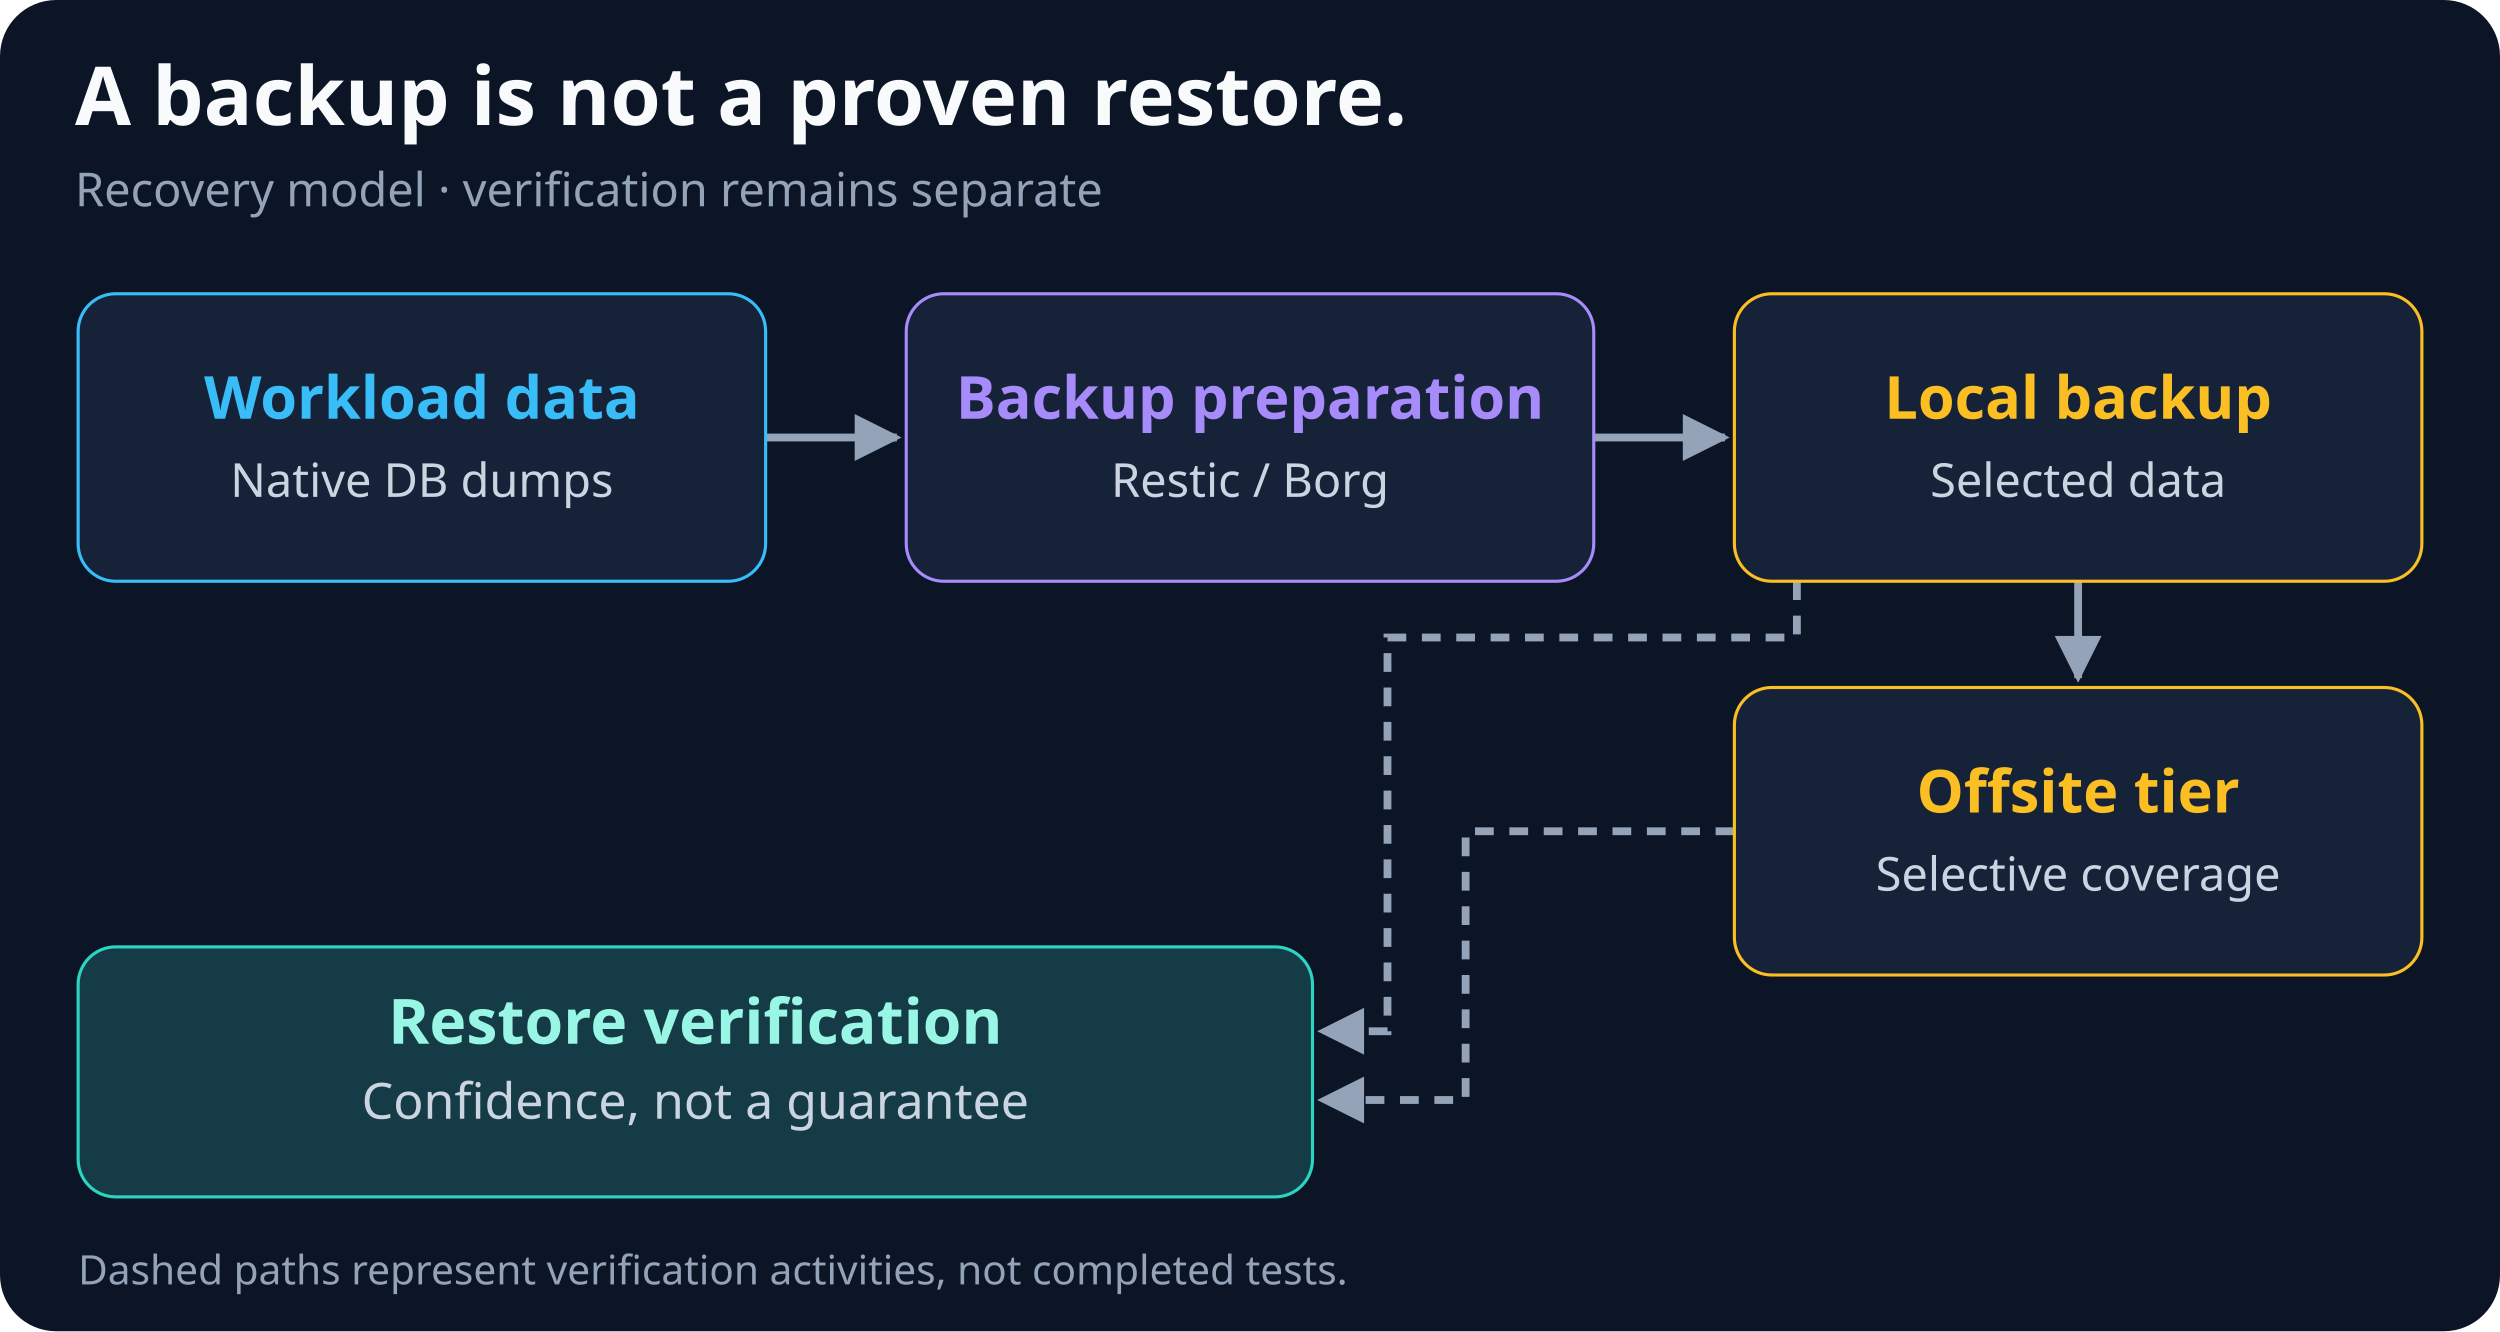
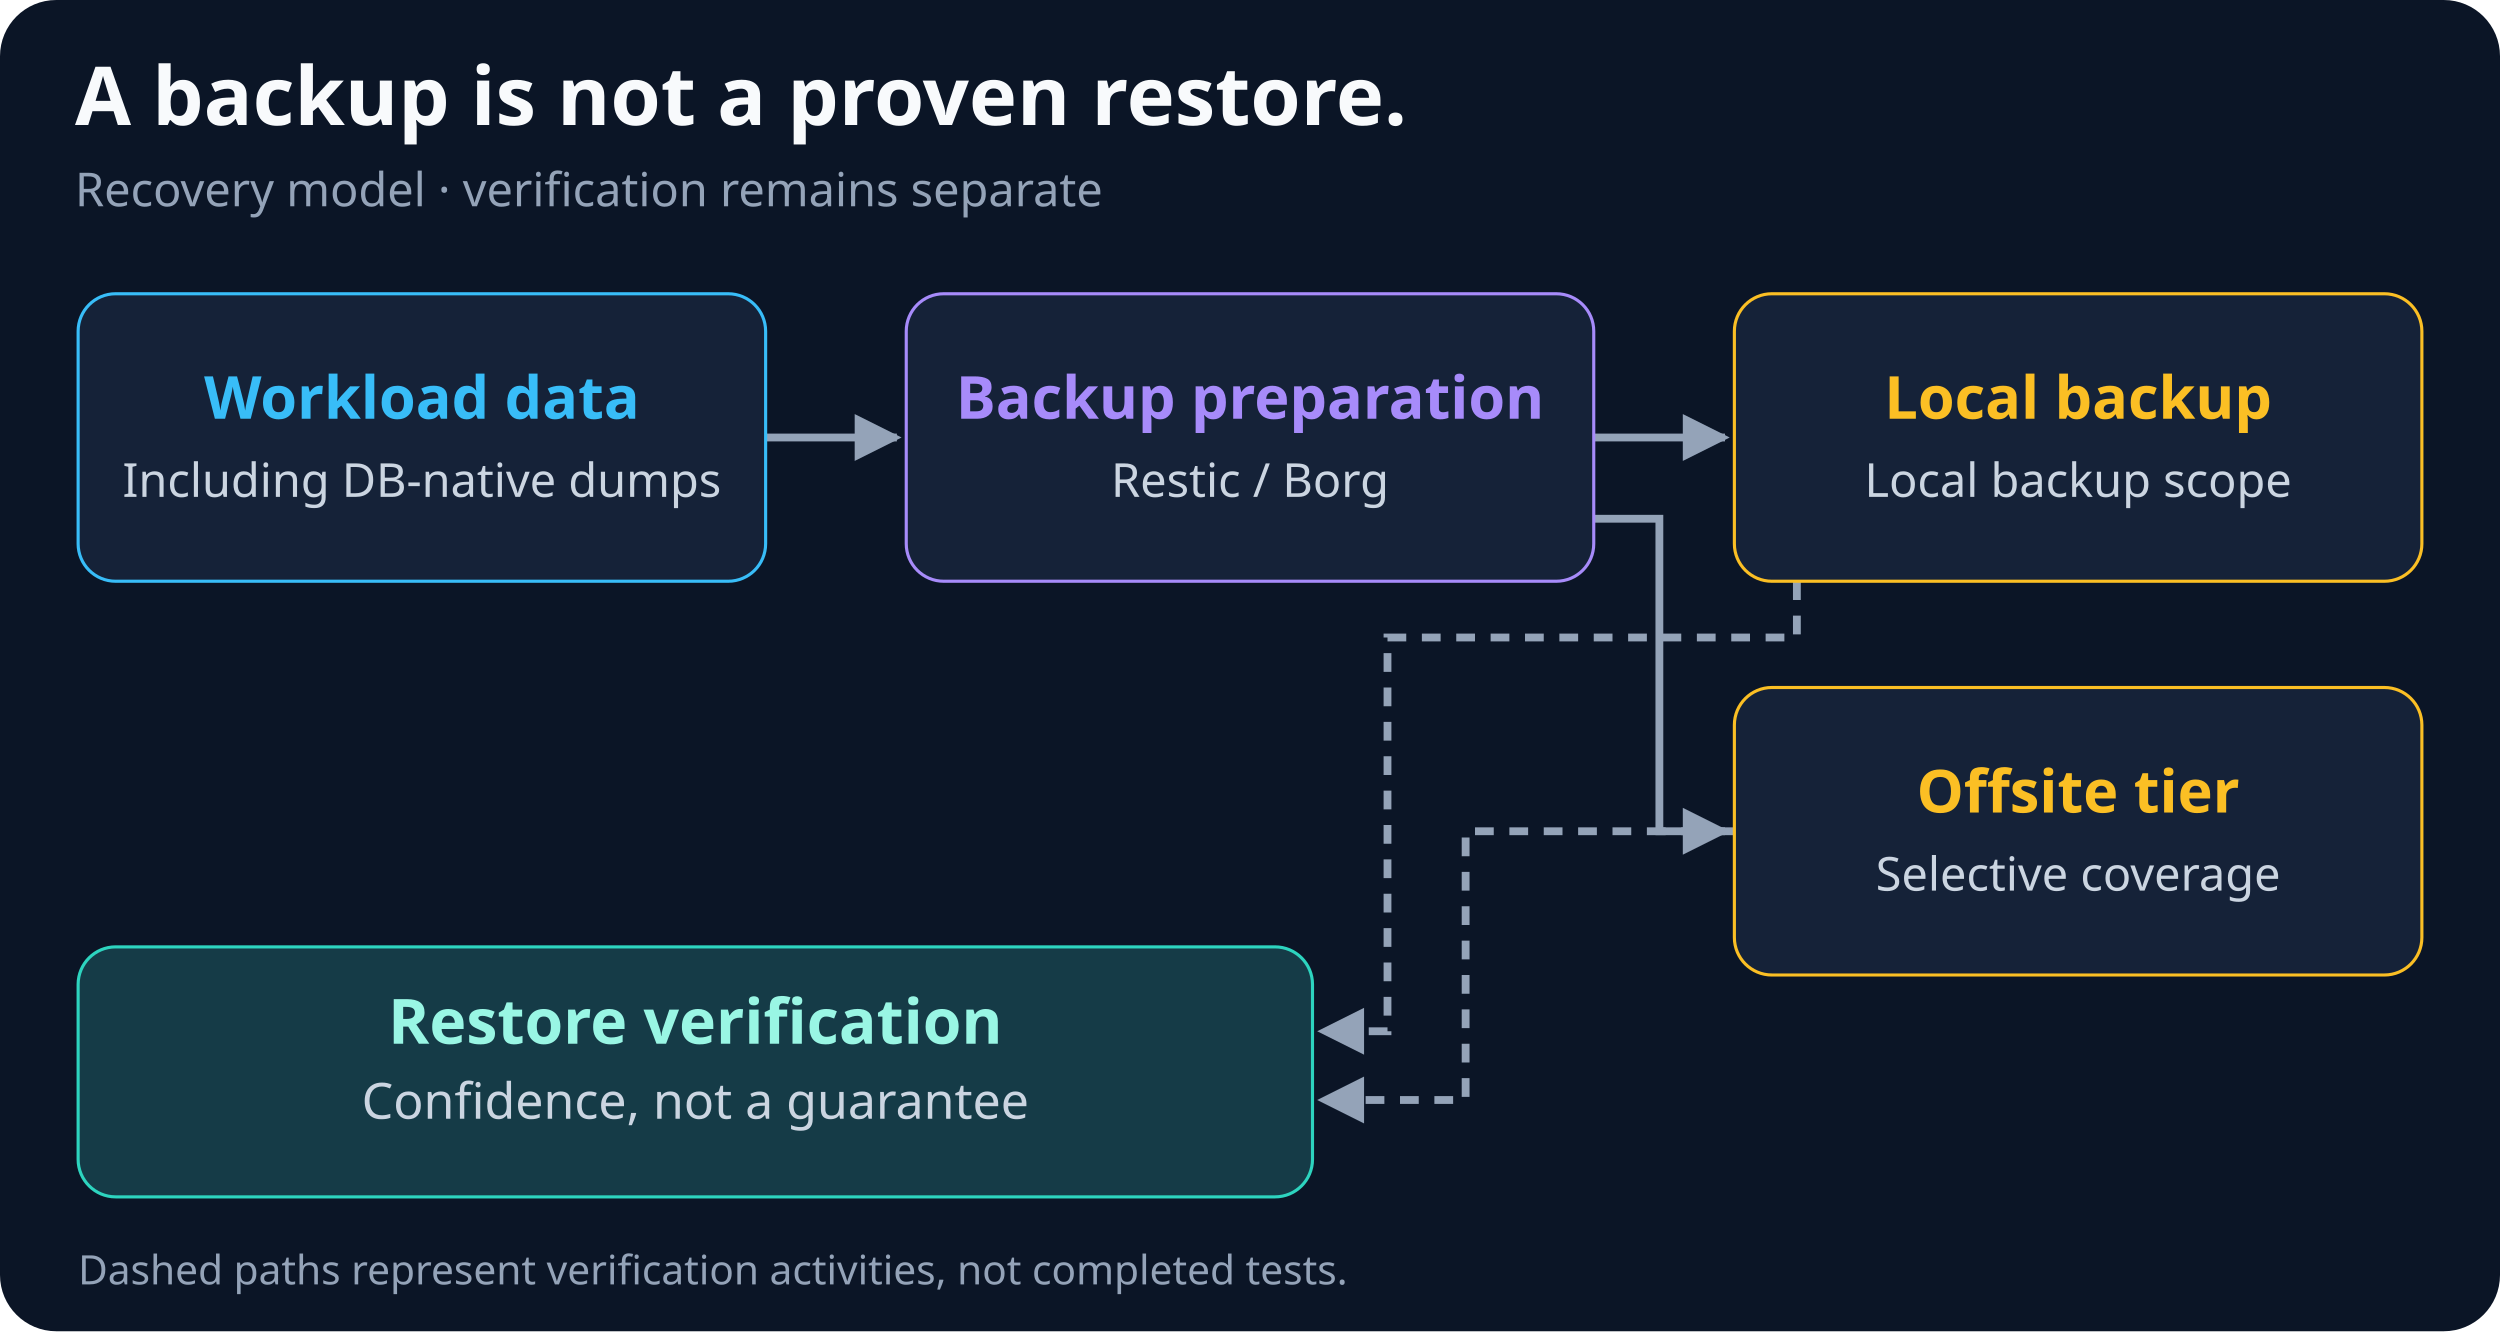
<svg xmlns="http://www.w3.org/2000/svg" width="800" height="426" viewBox="0 0 800 426" role="img" aria-labelledby="title desc">
  <rect width="800" height="426" rx="18" fill="#0b1526" />
  <defs>
    <marker id="arrow" viewBox="0 0 10 10" refX="9" refY="5" markerWidth="6" markerHeight="6" orient="auto">
      <path d="M0 0L10 5L0 10Z" fill="#94a3b8" />
    </marker>
  </defs>
  <g font-family="system-ui,Segoe UI,sans-serif">
    <text x="24" y="40" font-size="26" fill="#f8fafc" font-weight="700" text-anchor="start">A backup is not a proven restore.</text>
    <text x="24" y="66" font-size="15" fill="#94a3b8" font-weight="400" text-anchor="start">Recovery model · verification remains separate</text>
    <g stroke="#94a3b8" stroke-width="2.5" fill="none" marker-end="url(#arrow)">
      <path d="M245 140H287" />
      <path d="M510 140H552" />
-       <path d="M665 186V217" />
+       <path d="M510 166H531V266H552" />
    </g>
    <g stroke="#94a3b8" stroke-width="2.5" stroke-dasharray="6 5" fill="none" marker-end="url(#arrow)">
      <path d="M575 186V204H444V330H423" />
      <path d="M555 266H469V352H423" />
    </g>
    <rect x="25" y="94" width="220" height="92" rx="12" fill="#152238" stroke="#38bdf8" />
    <text x="135" y="134" font-size="19" fill="#38bdf8" font-weight="700" text-anchor="middle">Workload data</text>
-     <text x="135" y="159" font-size="15" fill="#cbd5e1" font-weight="400" text-anchor="middle">Native DB dumps</text>
+     <text x="135" y="159" font-size="15" fill="#cbd5e1" font-weight="400" text-anchor="middle">Including DB-native dumps</text>
    <rect x="290" y="94" width="220" height="92" rx="12" fill="#152238" stroke="#a78bfa" />
    <text x="400" y="134" font-size="19" fill="#a78bfa" font-weight="700" text-anchor="middle">Backup preparation</text>
    <text x="400" y="159" font-size="15" fill="#cbd5e1" font-weight="400" text-anchor="middle">Restic / Borg</text>
    <rect x="555" y="94" width="220" height="92" rx="12" fill="#152238" stroke="#fbbf24" />
    <text x="665" y="134" font-size="19" fill="#fbbf24" font-weight="700" text-anchor="middle">Local backup</text>
-     <text x="665" y="159" font-size="15" fill="#cbd5e1" font-weight="400" text-anchor="middle">Selected data</text>
+     <text x="665" y="159" font-size="15" fill="#cbd5e1" font-weight="400" text-anchor="middle">Local backup scope</text>
    <rect x="555" y="220" width="220" height="92" rx="12" fill="#152238" stroke="#fbbf24" />
    <text x="665" y="260" font-size="19" fill="#fbbf24" font-weight="700" text-anchor="middle">Offsite tier</text>
    <text x="665" y="285" font-size="15" fill="#cbd5e1" font-weight="400" text-anchor="middle">Selective coverage</text>
    <rect x="25" y="303" width="395" height="80" rx="12" fill="#153b47" stroke="#2dd4bf" />
    <text x="222.5" y="334" font-size="20" fill="#99f6e4" font-weight="700" text-anchor="middle">Restore verification</text>
    <text x="222.5" y="358" font-size="16" fill="#cbd5e1" font-weight="400" text-anchor="middle">Confidence, not a guarantee</text>
    <text x="25" y="411" font-size="13" fill="#94a3b8" font-weight="400" text-anchor="start">Dashed paths represent verification activities, not completed tests.</text>
  </g>
</svg>
